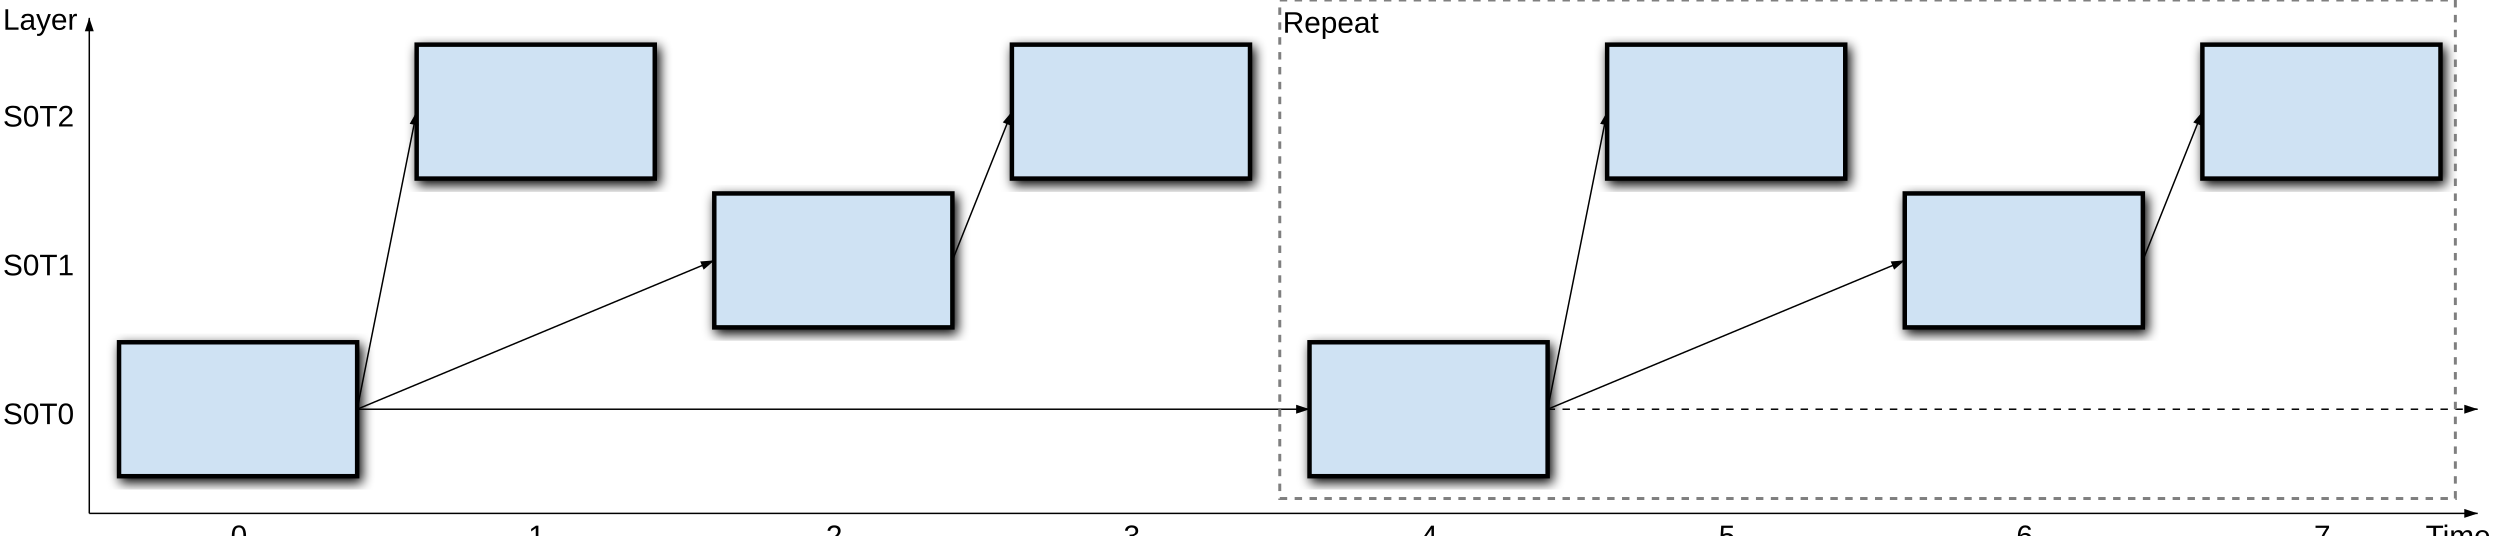
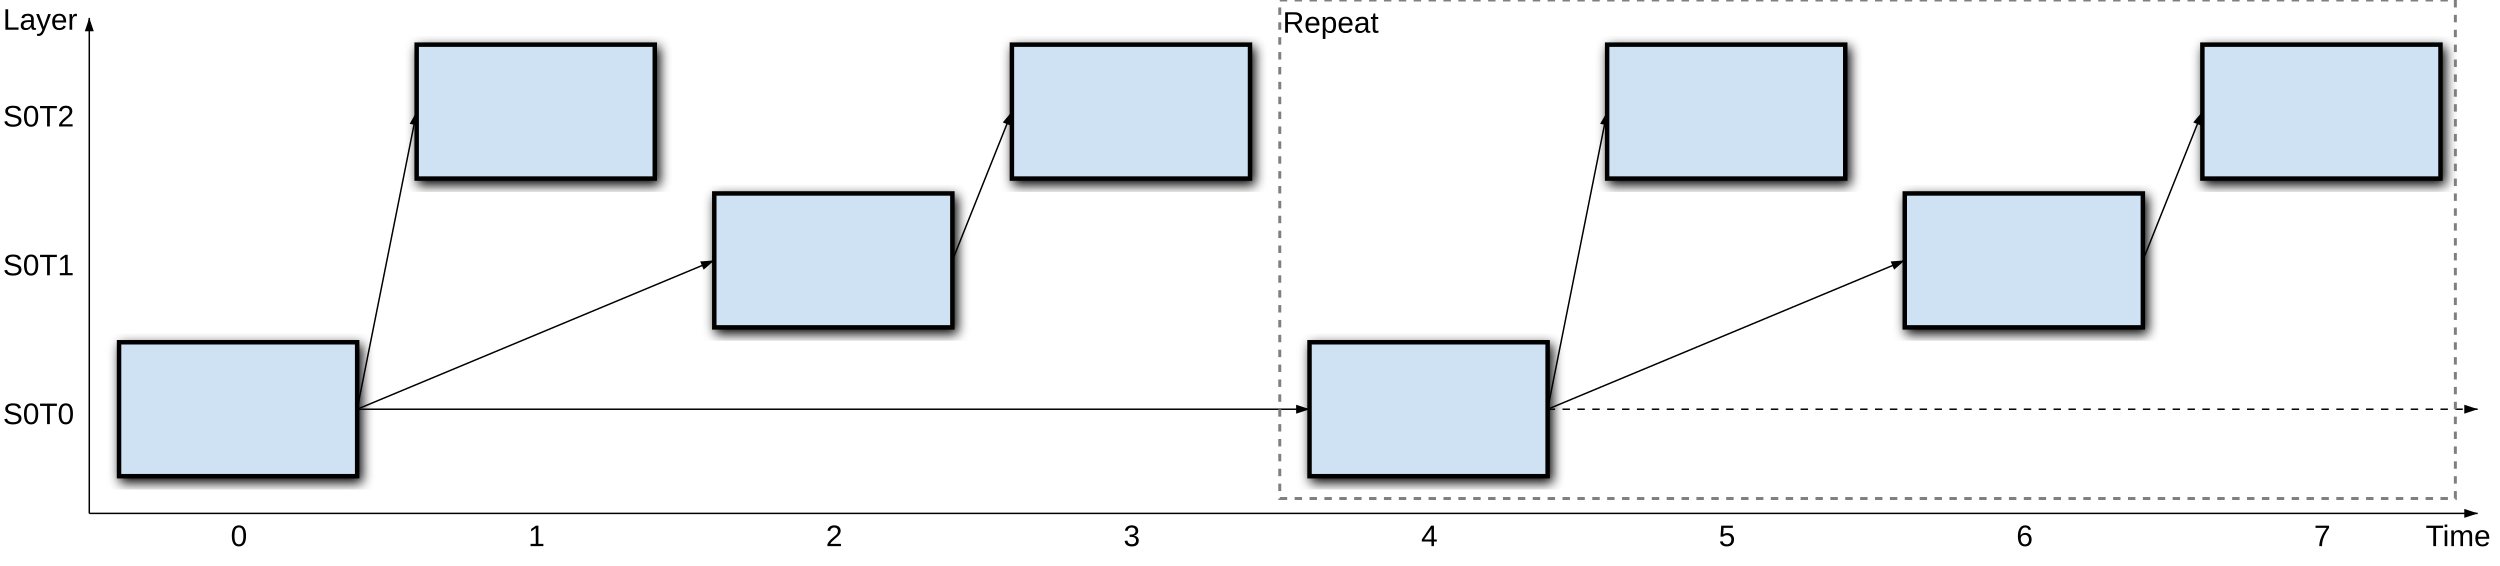
- <svg xmlns="http://www.w3.org/2000/svg" version="1.1" viewBox="0 0 1680 360">
+ <svg xmlns="http://www.w3.org/2000/svg" version="1.1" viewBox="0 0 1680 380">
  <defs>
    <filter id="sh">
      <feGaussianBlur in="SourceAlpha" stdDeviation="4" />
      <feOffset dx="2" dy="3" />
      <feBlend in="SourceGraphic" />
    </filter>
  </defs>
  <polygon points="1665,345 1656,342 1656,348" />
  <line x1="60" y1="345" x2="1665" y2="345" style="stroke:#000000;stroke-width:1" />
  <polygon points="60,12 57,21 63,21" />
  <line x1="60" y1="345" x2="60" y2="12" style="stroke:#000000;stroke-width:1" />
  <text x="1630" y="367" font-family="Arial" font-size="20">Time<tspan x="155" y="367">0</tspan>
    <tspan x="355" y="367">1</tspan>
    <tspan x="555" y="367">2</tspan>
    <tspan x="755" y="367">3</tspan>
    <tspan x="955" y="367">4</tspan>
    <tspan x="1155" y="367">5</tspan>
    <tspan x="1355" y="367">6</tspan>
    <tspan x="1555" y="367">7</tspan>
    <tspan x="2" y="20">Layer</tspan>
    <tspan x="2" y="285">S0T0</tspan>
    <tspan x="2" y="185">S0T1</tspan>
    <tspan x="2" y="85">S0T2</tspan>
  </text>
  <rect x="80" y="230" width="160" height="90" style="fill:#cfe2f3;stroke-width:3;stroke:#000000" filter="url(#sh)" />
  <rect x="280" y="30" width="160" height="90" style="fill:#cfe2f3;stroke-width:3;stroke:#000000" filter="url(#sh)" />
  <polygon points="280,75 271,72 271,78" transform="rotate(-78.7 280 75)" />
  <line x1="240" y1="275" x2="280" y2="75" style="stroke:#000000;stroke-width:1" />
  <rect x="480" y="130" width="160" height="90" style="fill:#cfe2f3;stroke-width:3;stroke:#000000" filter="url(#sh)" />
  <polygon points="480,175 471,172 471,178" transform="rotate(-22.6 480 175)" />
  <line x1="240" y1="275" x2="480" y2="175" style="stroke:#000000;stroke-width:1" />
  <rect x="680" y="30" width="160" height="90" style="fill:#cfe2f3;stroke-width:3;stroke:#000000" filter="url(#sh)" />
  <polygon points="680,75 671,72 671,78" transform="rotate(-68.2 680 75)" />
  <line x1="640" y1="175" x2="680" y2="75" style="stroke:#000000;stroke-width:1" />
  <rect x="880" y="230" width="160" height="90" style="fill:#cfe2f3;stroke-width:3;stroke:#000000" filter="url(#sh)" />
  <polygon points="880,275 871,272 871,278" />
  <line x1="240" y1="275" x2="880" y2="275" style="stroke:#000000;stroke-width:1" />
  <rect x="1080" y="30" width="160" height="90" style="fill:#cfe2f3;stroke-width:3;stroke:#000000" filter="url(#sh)" />
  <polygon points="1080,75 1071,72 1071,78" transform="rotate(-78.7 1080 75)" />
  <line x1="1040" y1="275" x2="1080" y2="75" style="stroke:#000000;stroke-width:1" />
  <rect x="1280" y="130" width="160" height="90" style="fill:#cfe2f3;stroke-width:3;stroke:#000000" filter="url(#sh)" />
  <polygon points="1280,175 1271,172 1271,178" transform="rotate(-22.6 1280 175)" />
  <line x1="1040" y1="275" x2="1280" y2="175" style="stroke:#000000;stroke-width:1" />
  <rect x="1480" y="30" width="160" height="90" style="fill:#cfe2f3;stroke-width:3;stroke:#000000" filter="url(#sh)" />
  <polygon points="1480,75 1471,72 1471,78" transform="rotate(-68.2 1480 75)" />
  <line x1="1440" y1="175" x2="1480" y2="75" style="stroke:#000000;stroke-width:1" />
  <polygon points="1665,275 1656,272 1656,278" />
  <line x1="1040" y1="275" x2="1665" y2="275" style="stroke:#000000;stroke-width:1;stroke-dasharray:5,5" />
  <rect x="860" y="0" width="790" height="335" style="fill:none;stroke-width:2;stroke:#7f7f7f;stroke-dasharray:5,5" />
  <text x="862" y="22" font-family="Arial" font-size="20">Repeat</text>
</svg>
